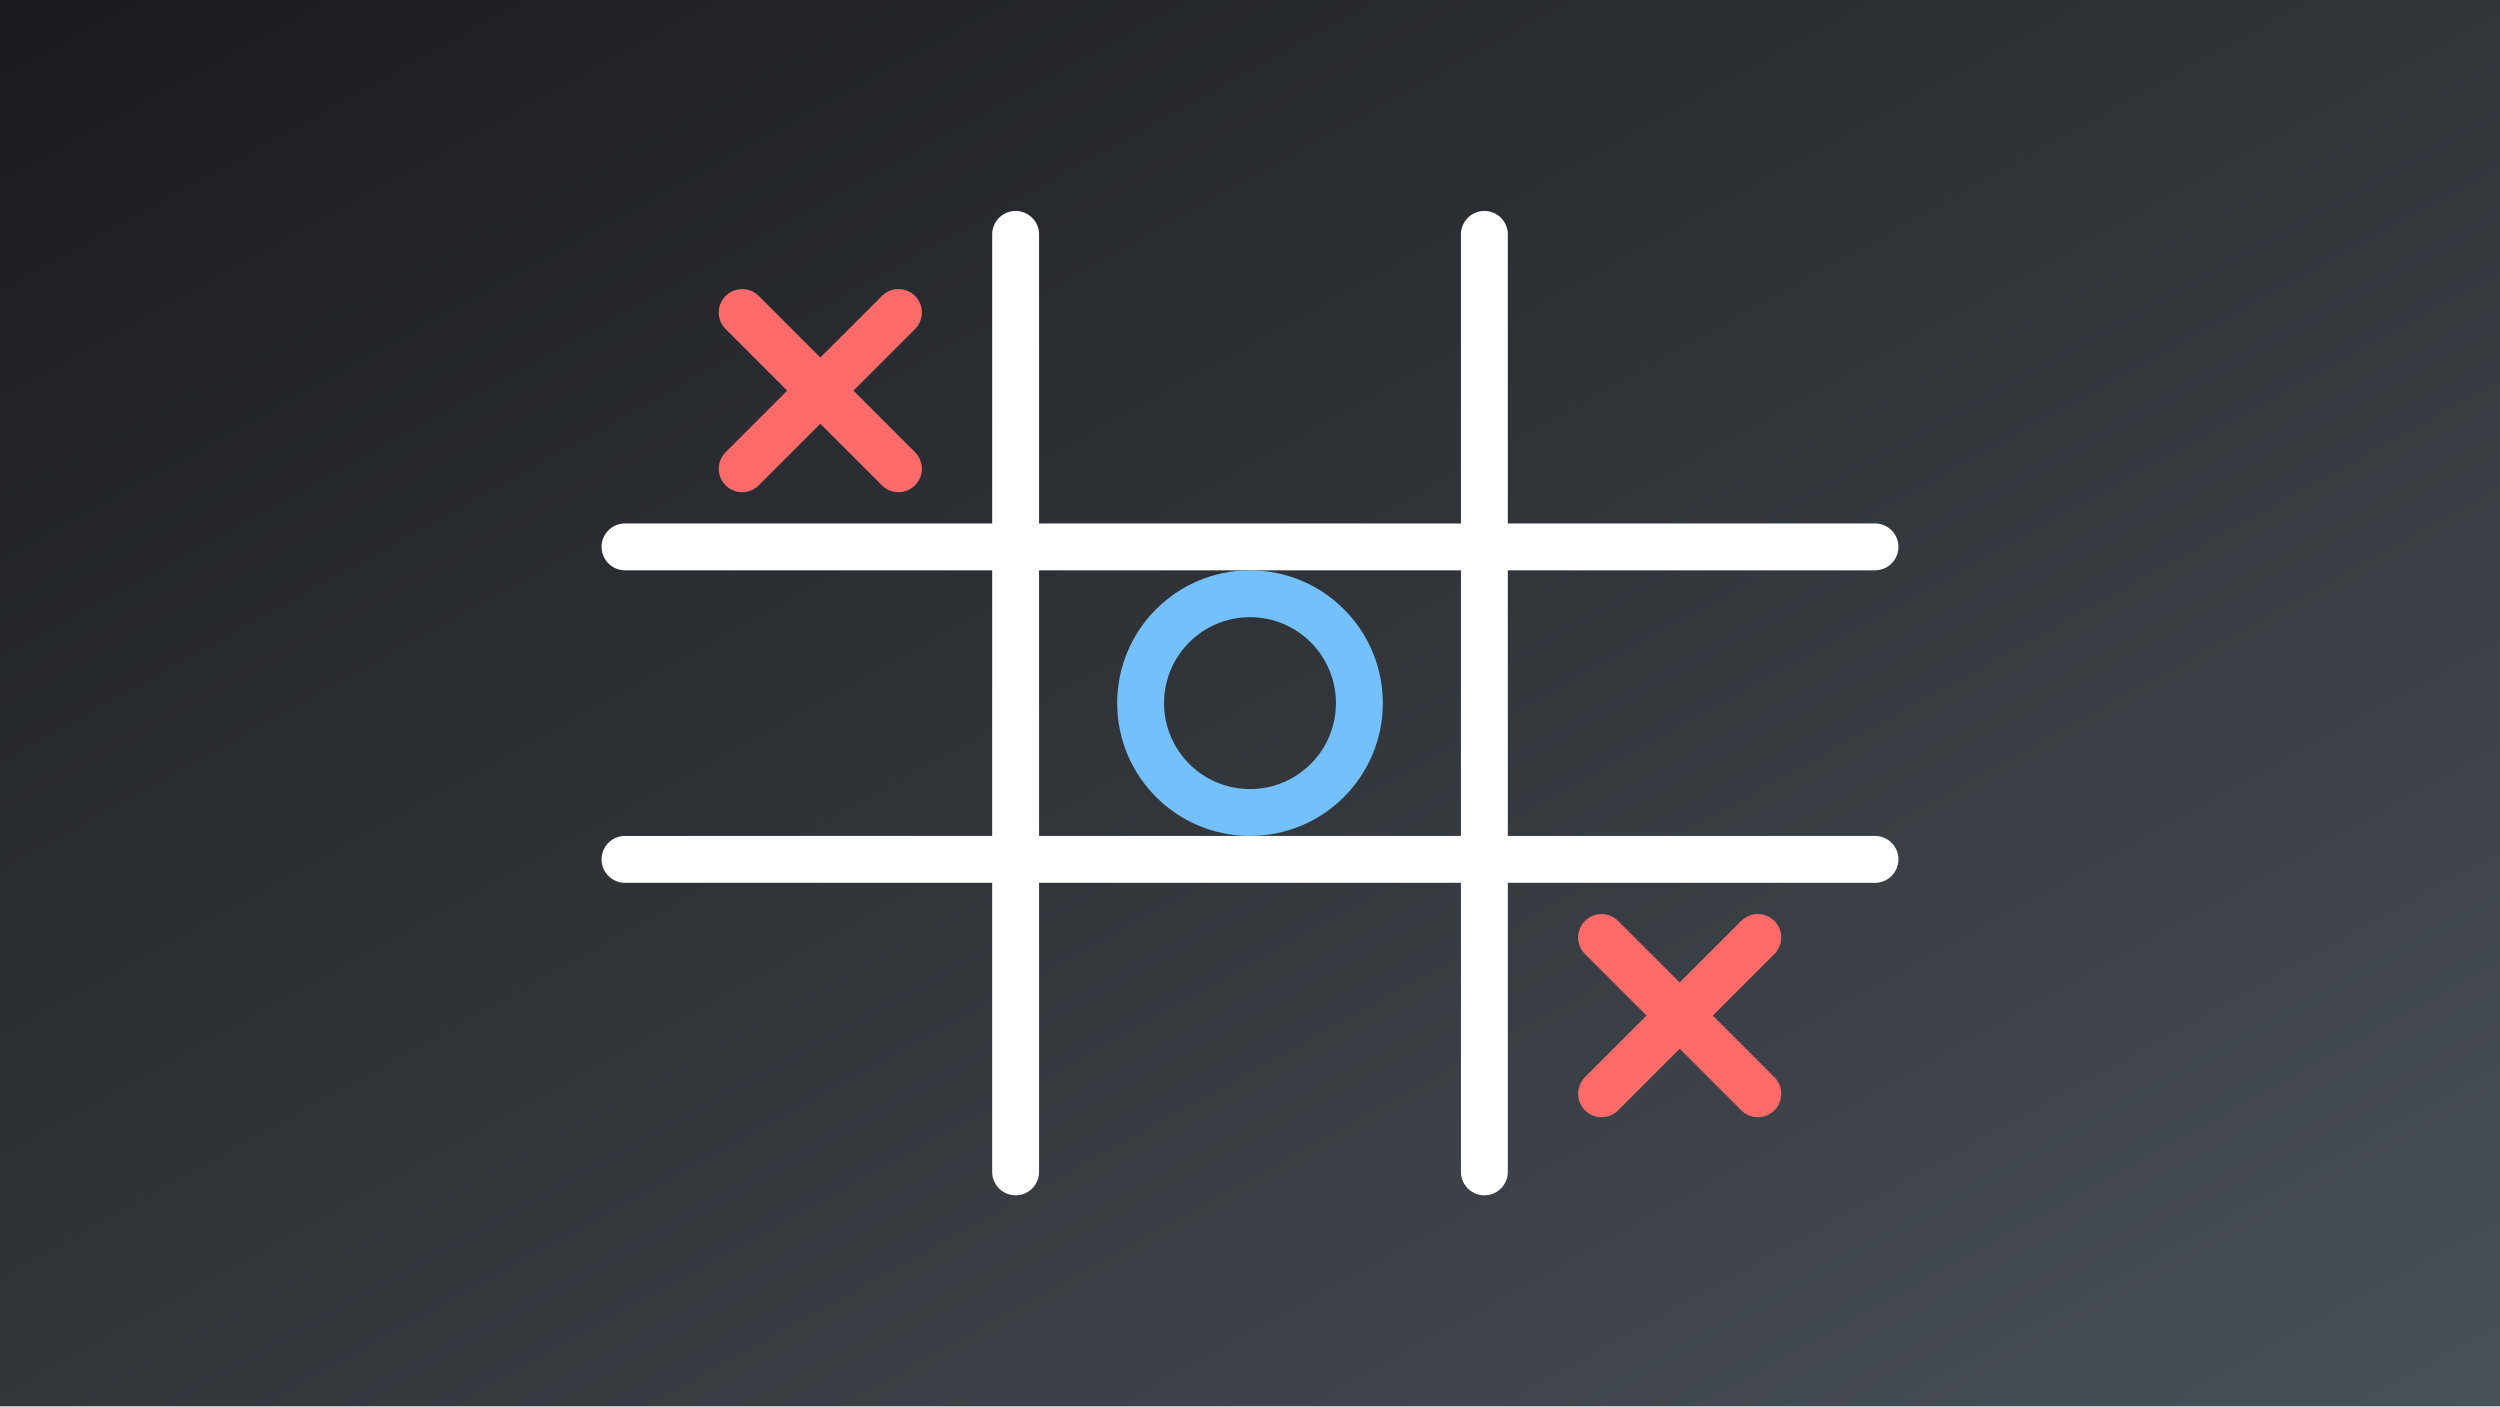
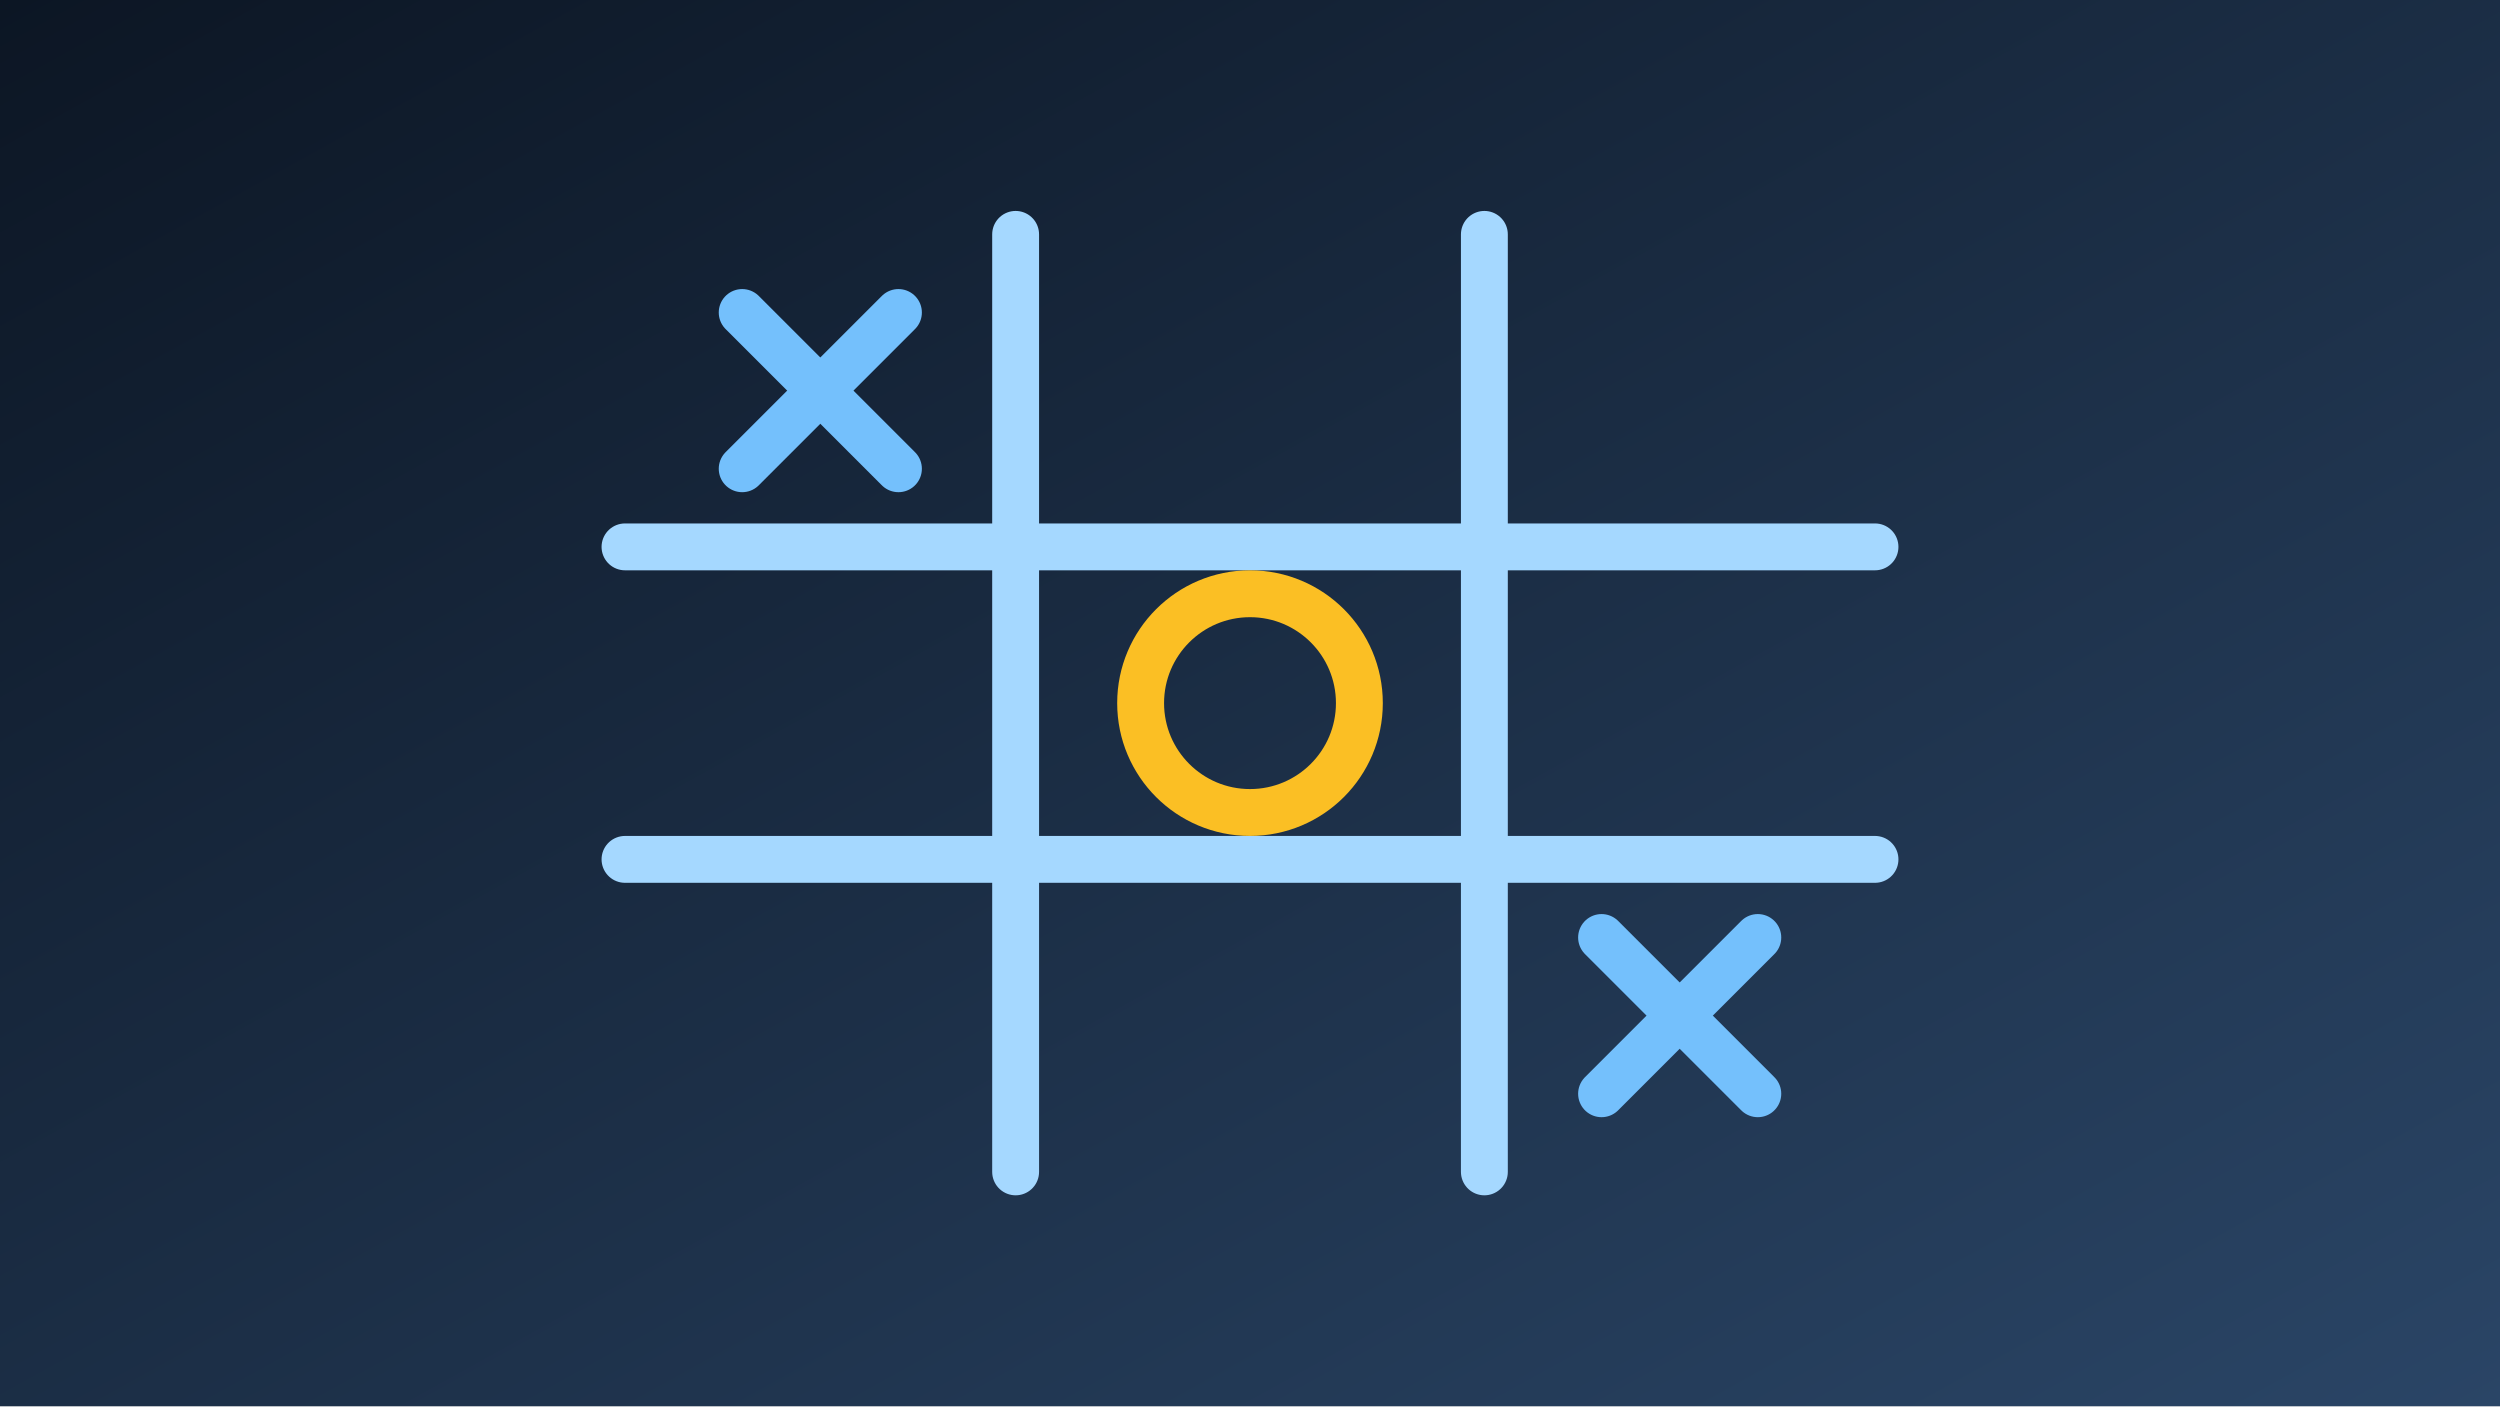
<svg xmlns="http://www.w3.org/2000/svg" viewBox="0 0 320 180" role="img" aria-hidden="true">
  <defs>
    <linearGradient id="g" x1="0" y1="0" x2="1" y2="1">
-       <stop offset="0%" stop-color="#1a1b1e" />
-       <stop offset="100%" stop-color="#495057" />
+       <stop offset="0%" stop-color="#0c1624" />
+       <stop offset="100%" stop-color="#2a4566" />
    </linearGradient>
  </defs>
  <rect width="320" height="180" fill="url(#g)" />
-   <g stroke="#fff" stroke-width="6" stroke-linecap="round">
+   <g stroke="#a5d8ff" stroke-width="6" stroke-linecap="round">
    <line x1="130" y1="30" x2="130" y2="150" />
    <line x1="190" y1="30" x2="190" y2="150" />
    <line x1="80" y1="70" x2="240" y2="70" />
    <line x1="80" y1="110" x2="240" y2="110" />
-     <line x1="95" y1="40" x2="115" y2="60" stroke="#ff6b6b" />
-     <line x1="115" y1="40" x2="95" y2="60" stroke="#ff6b6b" />
-     <circle cx="160" cy="90" r="14" fill="none" stroke="#74c0fc" />
-     <line x1="205" y1="120" x2="225" y2="140" stroke="#ff6b6b" />
-     <line x1="225" y1="120" x2="205" y2="140" stroke="#ff6b6b" />
+     <line x1="95" y1="40" x2="115" y2="60" stroke="#74c0fc" />
+     <line x1="115" y1="40" x2="95" y2="60" stroke="#74c0fc" />
+     <circle cx="160" cy="90" r="14" fill="none" stroke="#fbbf24" />
+     <line x1="205" y1="120" x2="225" y2="140" stroke="#74c0fc" />
+     <line x1="225" y1="120" x2="205" y2="140" stroke="#74c0fc" />
  </g>
</svg>
